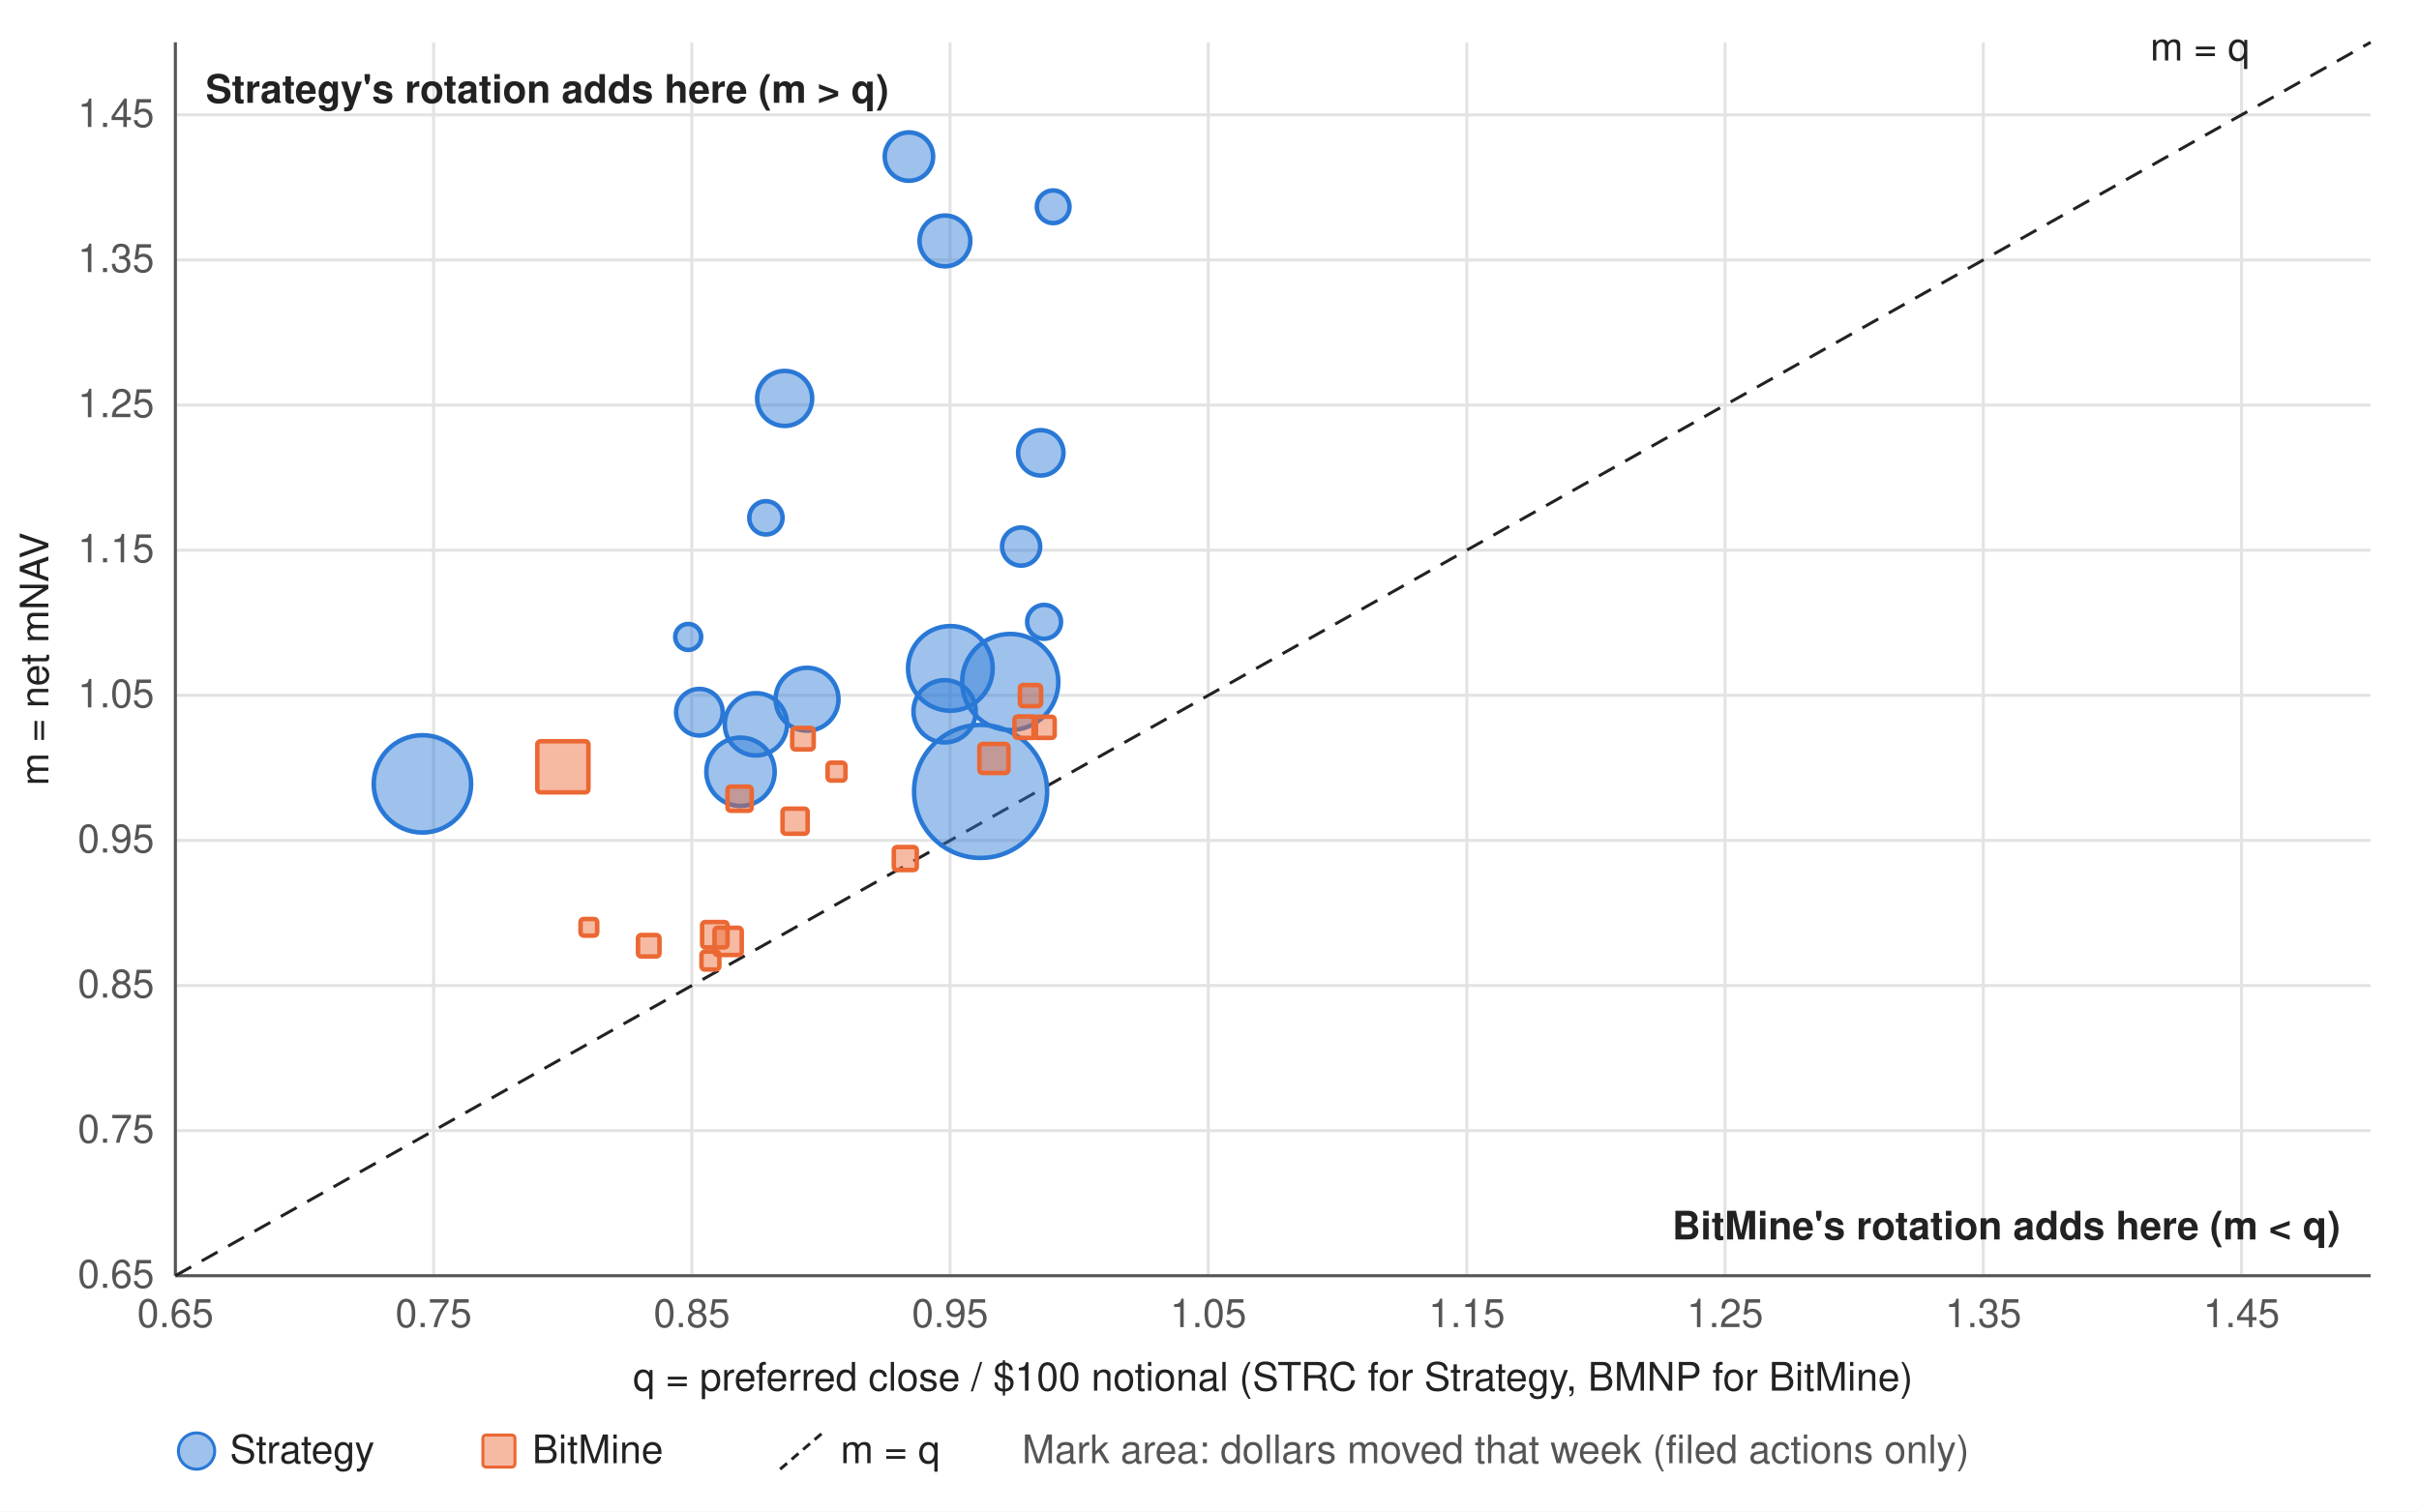
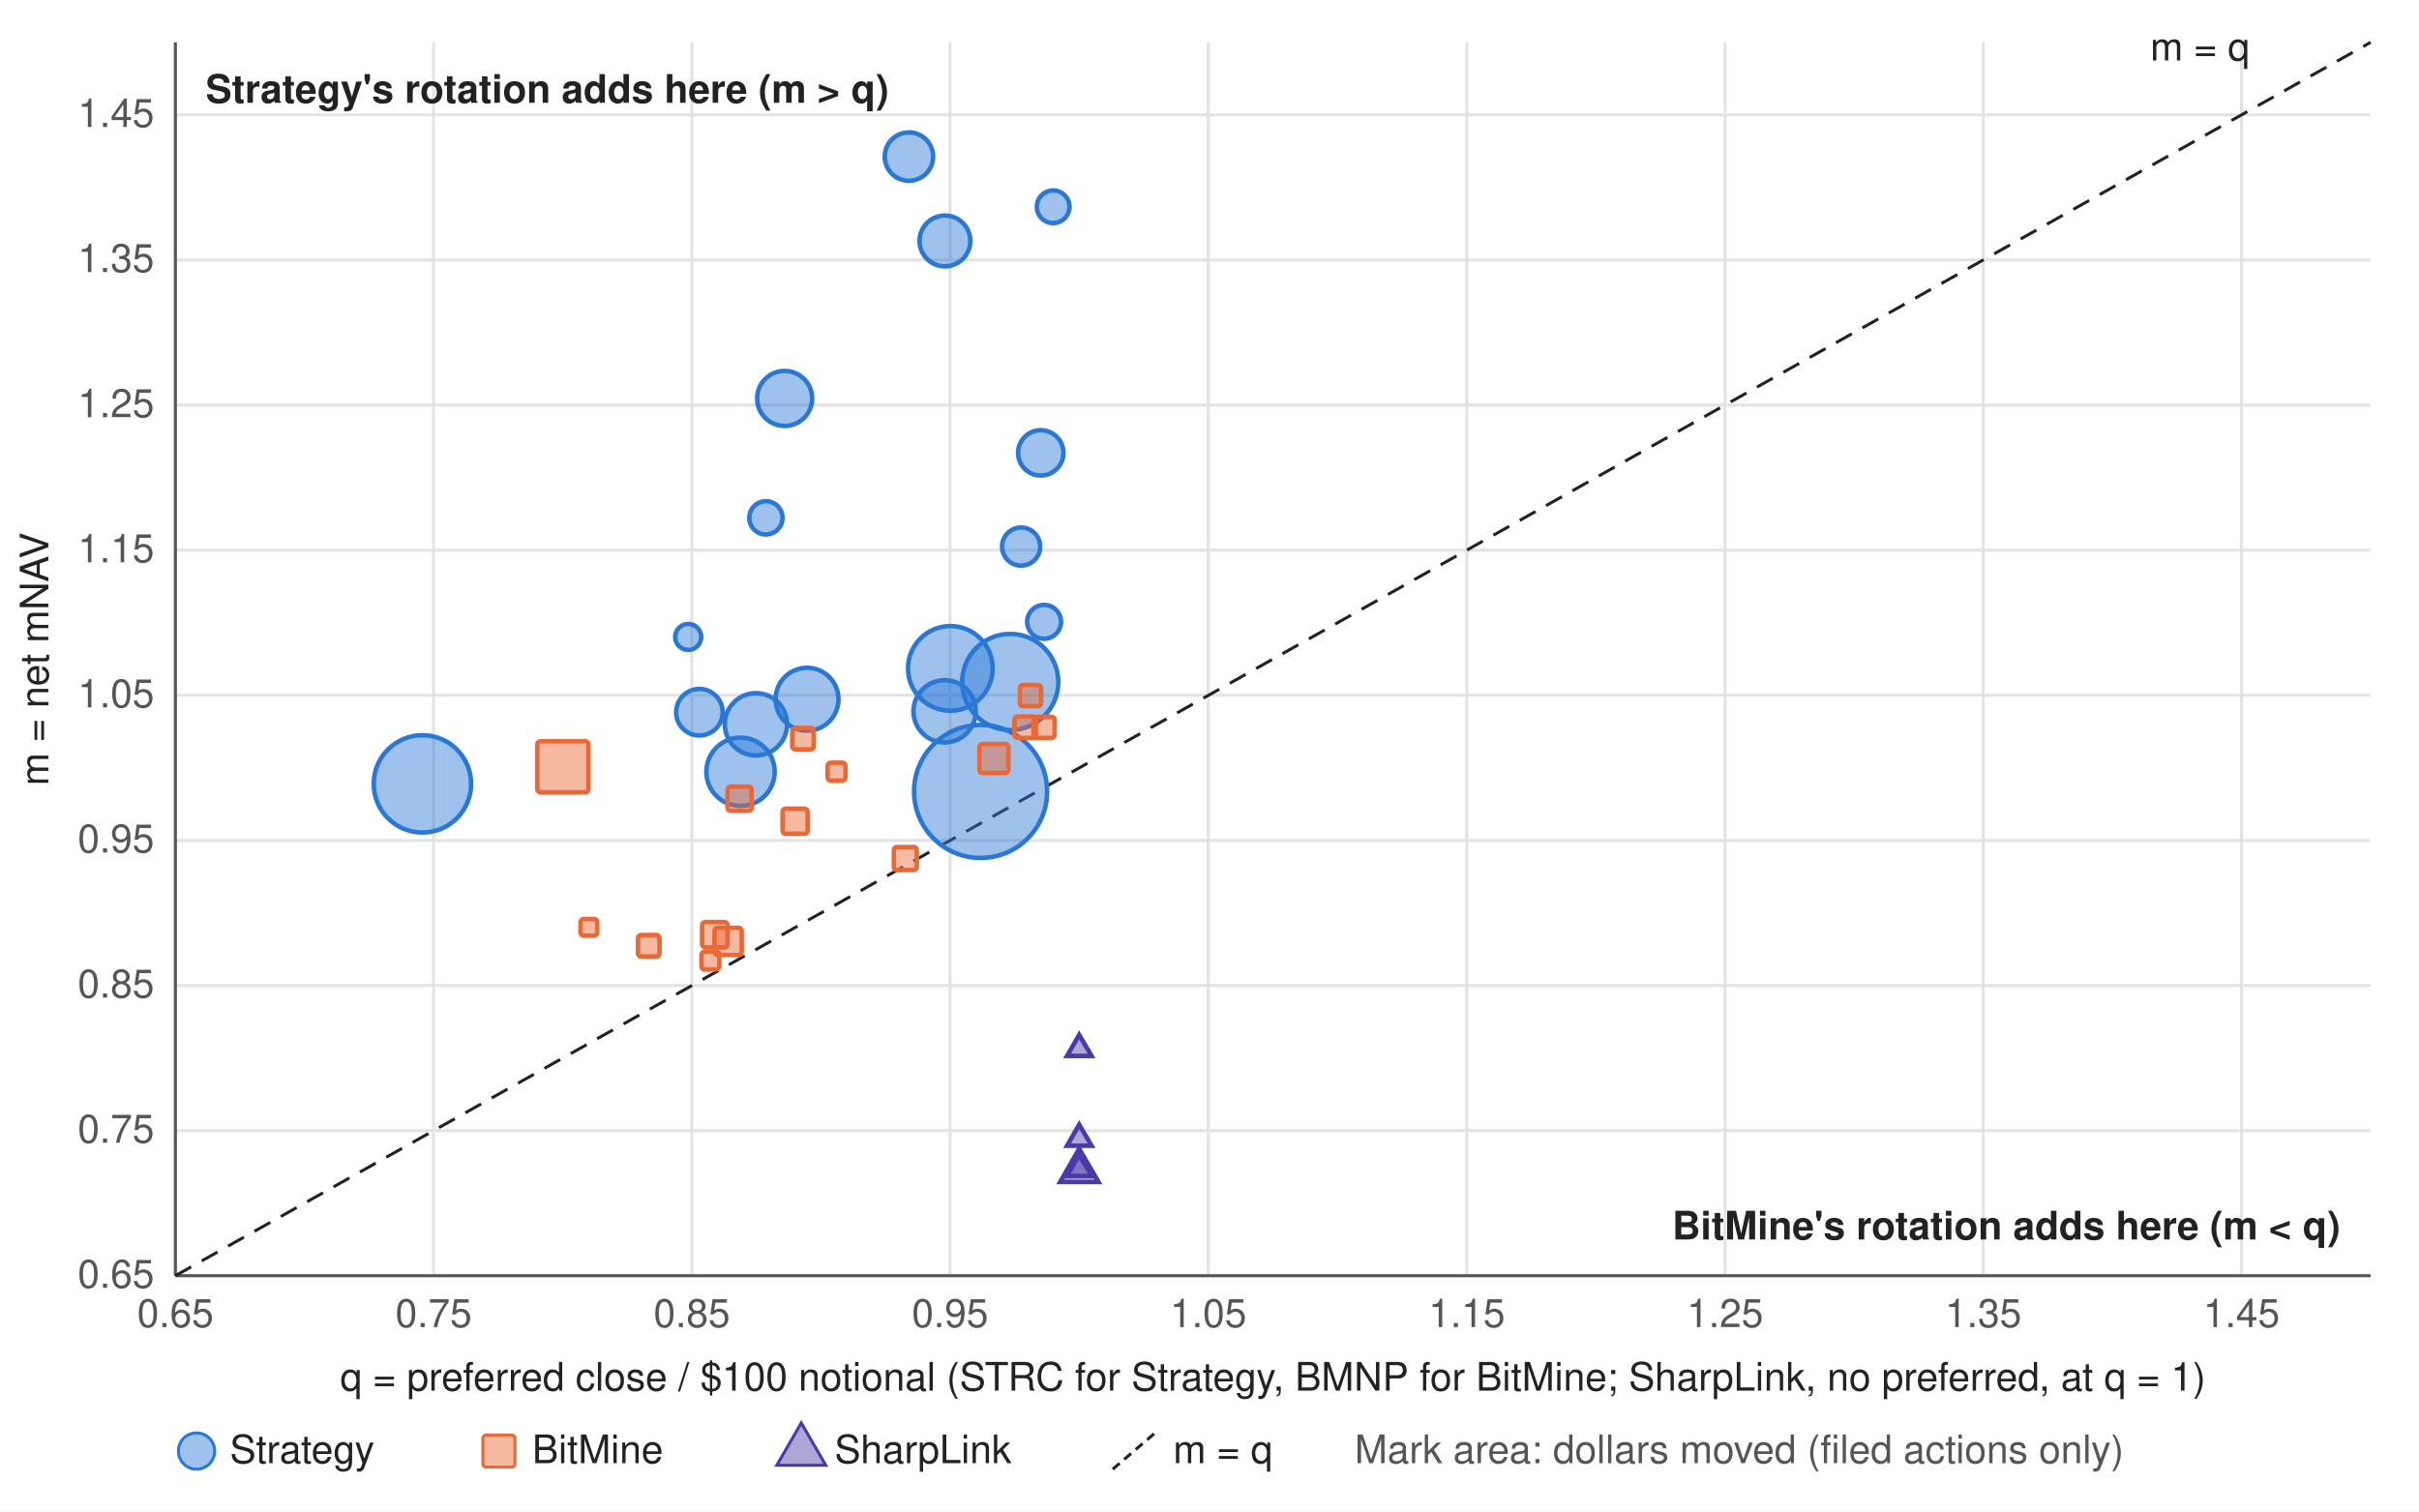
<svg xmlns="http://www.w3.org/2000/svg" viewBox="0 0 800 500" width="800" height="500" role="img" aria-label="Break-even map: net mNAV m against preferred price over notional q, one mark per firm-week" font-family="Helvetica, Arial, sans-serif" font-size="13" fill="#222">
  <rect width="800" height="500" fill="#fff" />
  <line x1="58.0" x2="58.0" y1="14" y2="422" stroke="#e3e3e3" />
  <line x1="58" x2="784" y1="422.0" y2="422.0" stroke="#e3e3e3" />
  <text x="58.0" y="439" text-anchor="middle" fill="#555">0.65</text>
  <text x="51" y="426.0" text-anchor="end" fill="#555">0.65</text>
  <line x1="143.4" x2="143.4" y1="14" y2="422" stroke="#e3e3e3" />
  <line x1="58" x2="784" y1="374.0" y2="374.0" stroke="#e3e3e3" />
  <text x="143.4" y="439" text-anchor="middle" fill="#555">0.75</text>
  <text x="51" y="378.0" text-anchor="end" fill="#555">0.75</text>
  <line x1="228.8" x2="228.8" y1="14" y2="422" stroke="#e3e3e3" />
  <line x1="58" x2="784" y1="326.0" y2="326.0" stroke="#e3e3e3" />
  <text x="228.8" y="439" text-anchor="middle" fill="#555">0.85</text>
  <text x="51" y="330.0" text-anchor="end" fill="#555">0.85</text>
  <line x1="314.2" x2="314.2" y1="14" y2="422" stroke="#e3e3e3" />
  <line x1="58" x2="784" y1="278.0" y2="278.0" stroke="#e3e3e3" />
  <text x="314.2" y="439" text-anchor="middle" fill="#555">0.95</text>
  <text x="51" y="282.0" text-anchor="end" fill="#555">0.95</text>
  <line x1="399.6" x2="399.6" y1="14" y2="422" stroke="#e3e3e3" />
  <line x1="58" x2="784" y1="230.0" y2="230.0" stroke="#e3e3e3" />
  <text x="399.6" y="439" text-anchor="middle" fill="#555">1.05</text>
  <text x="51" y="234.0" text-anchor="end" fill="#555">1.05</text>
  <line x1="485.1" x2="485.1" y1="14" y2="422" stroke="#e3e3e3" />
  <line x1="58" x2="784" y1="182.0" y2="182.0" stroke="#e3e3e3" />
  <text x="485.1" y="439" text-anchor="middle" fill="#555">1.15</text>
  <text x="51" y="186.0" text-anchor="end" fill="#555">1.15</text>
  <line x1="570.5" x2="570.5" y1="14" y2="422" stroke="#e3e3e3" />
  <line x1="58" x2="784" y1="134.0" y2="134.0" stroke="#e3e3e3" />
  <text x="570.5" y="439" text-anchor="middle" fill="#555">1.25</text>
  <text x="51" y="138.0" text-anchor="end" fill="#555">1.25</text>
  <line x1="655.9" x2="655.9" y1="14" y2="422" stroke="#e3e3e3" />
  <line x1="58" x2="784" y1="86.0" y2="86.0" stroke="#e3e3e3" />
  <text x="655.9" y="439" text-anchor="middle" fill="#555">1.35</text>
  <text x="51" y="90.0" text-anchor="end" fill="#555">1.35</text>
  <line x1="741.3" x2="741.3" y1="14" y2="422" stroke="#e3e3e3" />
  <line x1="58" x2="784" y1="38.0" y2="38.0" stroke="#e3e3e3" />
  <text x="741.3" y="439" text-anchor="middle" fill="#555">1.45</text>
  <text x="51" y="42.0" text-anchor="end" fill="#555">1.45</text>
  <line x1="58" x2="784" y1="422" y2="422" stroke="#555" />
  <line x1="58" x2="58" y1="14" y2="422" stroke="#555" />
-   <text x="421.0" y="460" text-anchor="middle">q = preferred close / $100 notional (STRC for Strategy, BMNP for BitMine)</text>
+   <text x="421.0" y="460" text-anchor="middle">q = preferred close / $100 notional (STRC for Strategy, BMNP for BitMine; SharpLink, no preferred, at q = 1)</text>
  <text transform="translate(16 218.0) rotate(-90)" text-anchor="middle">m = net mNAV</text>
  <line x1="58.0" y1="422.0" x2="784.0" y2="14.0" stroke="#222" stroke-dasharray="6 4" />
  <text x="744.0" y="20.0" text-anchor="end">m = q</text>
  <text x="68" y="34" font-weight="bold">Strategy's rotation adds here (m &gt; q)</text>
  <text x="774" y="410" text-anchor="end" font-weight="bold">BitMine's rotation adds here (m &lt; q)</text>
  <circle cx="324.3" cy="261.8" r="22.0" style="fill:#2a78d6;fill-opacity:0.45;stroke:#2a78d6;stroke-width:1.5" />
  <circle cx="139.7" cy="259.3" r="16.1" style="fill:#2a78d6;fill-opacity:0.45;stroke:#2a78d6;stroke-width:1.5" />
  <circle cx="334.1" cy="225.6" r="15.9" style="fill:#2a78d6;fill-opacity:0.45;stroke:#2a78d6;stroke-width:1.5" />
  <circle cx="314.3" cy="221.1" r="14.0" style="fill:#2a78d6;fill-opacity:0.45;stroke:#2a78d6;stroke-width:1.5" />
  <circle cx="244.9" cy="255.3" r="11.3" style="fill:#2a78d6;fill-opacity:0.45;stroke:#2a78d6;stroke-width:1.5" />
  <circle cx="266.9" cy="231.3" r="10.4" style="fill:#2a78d6;fill-opacity:0.45;stroke:#2a78d6;stroke-width:1.5" />
  <circle cx="250.0" cy="239.6" r="10.3" style="fill:#2a78d6;fill-opacity:0.45;stroke:#2a78d6;stroke-width:1.5" />
  <circle cx="312.4" cy="235.3" r="10.3" style="fill:#2a78d6;fill-opacity:0.45;stroke:#2a78d6;stroke-width:1.5" />
  <rect x="177.7" y="245.2" width="16.9" height="16.9" rx="1" style="fill:#eb6834;fill-opacity:0.45;stroke:#eb6834;stroke-width:1.5" />
  <circle cx="259.5" cy="131.8" r="9.1" style="fill:#2a78d6;fill-opacity:0.45;stroke:#2a78d6;stroke-width:1.5" />
  <circle cx="312.5" cy="79.7" r="8.4" style="fill:#2a78d6;fill-opacity:0.45;stroke:#2a78d6;stroke-width:1.5" />
  <circle cx="300.6" cy="51.8" r="8.0" style="fill:#2a78d6;fill-opacity:0.45;stroke:#2a78d6;stroke-width:1.5" />
  <circle cx="231.3" cy="235.6" r="7.7" style="fill:#2a78d6;fill-opacity:0.45;stroke:#2a78d6;stroke-width:1.5" />
  <circle cx="344.2" cy="149.8" r="7.5" style="fill:#2a78d6;fill-opacity:0.45;stroke:#2a78d6;stroke-width:1.5" />
  <circle cx="337.7" cy="180.8" r="6.3" style="fill:#2a78d6;fill-opacity:0.45;stroke:#2a78d6;stroke-width:1.5" />
  <circle cx="345.3" cy="205.7" r="5.6" style="fill:#2a78d6;fill-opacity:0.45;stroke:#2a78d6;stroke-width:1.5" />
  <circle cx="253.3" cy="171.3" r="5.5" style="fill:#2a78d6;fill-opacity:0.45;stroke:#2a78d6;stroke-width:1.5" />
  <circle cx="348.3" cy="68.4" r="5.4" style="fill:#2a78d6;fill-opacity:0.45;stroke:#2a78d6;stroke-width:1.5" />
  <rect x="323.9" y="246.1" width="9.6" height="9.6" rx="1" style="fill:#eb6834;fill-opacity:0.45;stroke:#eb6834;stroke-width:1.5" />
  <rect x="236.3" y="306.9" width="9.0" height="9.0" rx="1" style="fill:#eb6834;fill-opacity:0.45;stroke:#eb6834;stroke-width:1.5" />
  <rect x="232.2" y="305.0" width="8.4" height="8.4" rx="1" style="fill:#eb6834;fill-opacity:0.45;stroke:#eb6834;stroke-width:1.5" />
+   <path d="M356.9,380.0L363.3,391.0L350.6,391.0Z" style="fill:#4a3aa7;fill-opacity:0.45;stroke:#4a3aa7;stroke-width:1.5" />
  <rect x="258.8" y="267.5" width="8.3" height="8.3" rx="1" style="fill:#eb6834;fill-opacity:0.45;stroke:#eb6834;stroke-width:1.5" />
  <rect x="240.6" y="260.2" width="8.0" height="8.0" rx="1" style="fill:#eb6834;fill-opacity:0.45;stroke:#eb6834;stroke-width:1.5" />
  <rect x="295.6" y="280.2" width="7.6" height="7.6" rx="1" style="fill:#eb6834;fill-opacity:0.45;stroke:#eb6834;stroke-width:1.5" />
  <circle cx="227.6" cy="210.7" r="4.3" style="fill:#2a78d6;fill-opacity:0.45;stroke:#2a78d6;stroke-width:1.5" />
  <rect x="335.5" y="237.0" width="7.1" height="7.1" rx="1" style="fill:#eb6834;fill-opacity:0.45;stroke:#eb6834;stroke-width:1.5" />
  <rect x="211.0" y="309.3" width="7.1" height="7.1" rx="1" style="fill:#eb6834;fill-opacity:0.45;stroke:#eb6834;stroke-width:1.5" />
  <rect x="262.0" y="240.8" width="7.1" height="7.1" rx="1" style="fill:#eb6834;fill-opacity:0.45;stroke:#eb6834;stroke-width:1.5" />
  <rect x="337.3" y="226.6" width="7.0" height="7.0" rx="1" style="fill:#eb6834;fill-opacity:0.45;stroke:#eb6834;stroke-width:1.5" />
  <rect x="341.8" y="237.1" width="7.0" height="7.0" rx="1" style="fill:#eb6834;fill-opacity:0.45;stroke:#eb6834;stroke-width:1.5" />
  <rect x="232.0" y="314.8" width="5.9" height="5.9" rx="1" style="fill:#eb6834;fill-opacity:0.45;stroke:#eb6834;stroke-width:1.5" />
  <rect x="273.7" y="252.3" width="5.9" height="5.9" rx="1" style="fill:#eb6834;fill-opacity:0.45;stroke:#eb6834;stroke-width:1.5" />
  <rect x="192.0" y="304.0" width="5.5" height="5.5" rx="1" style="fill:#eb6834;fill-opacity:0.45;stroke:#eb6834;stroke-width:1.5" />
+   <path d="M356.9,372.0L361.0,379.0L352.9,379.0Z" style="fill:#4a3aa7;fill-opacity:0.45;stroke:#4a3aa7;stroke-width:1.5" />
+   <path d="M356.9,382.0L361.0,389.0L352.9,389.0Z" style="fill:#4a3aa7;fill-opacity:0.45;stroke:#4a3aa7;stroke-width:1.5" />
+   <path d="M356.9,342.3L361.0,349.3L352.9,349.3Z" style="fill:#4a3aa7;fill-opacity:0.45;stroke:#4a3aa7;stroke-width:1.5" />
  <circle cx="65.0" cy="480.0" r="6.0" style="fill:#2a78d6;fill-opacity:0.45;stroke:#2a78d6" />
  <text x="76" y="484">Strategy</text>
  <rect x="159.7" y="474.7" width="10.6" height="10.6" rx="1" style="fill:#eb6834;fill-opacity:0.45;stroke:#eb6834" />
  <text x="176" y="484">BitMine</text>
-   <line x1="258" y1="486" x2="272" y2="474" stroke="#222" stroke-dasharray="3 2" />
-   <text x="278" y="484">m = q</text>
-   <text x="338" y="484" fill="#555">Mark area: dollars moved that week (filed actions only)</text>
+   <path d="M265.0,470.7L273.1,484.7L256.9,484.7Z" style="fill:#4a3aa7;fill-opacity:0.45;stroke:#4a3aa7" />
+   <text x="276" y="484">SharpLink</text>
+   <line x1="368" y1="486" x2="382" y2="474" stroke="#222" stroke-dasharray="3 2" />
+   <text x="388" y="484">m = q</text>
+   <text x="448" y="484" fill="#555">Mark area: dollars moved (filed actions only)</text>
</svg>
